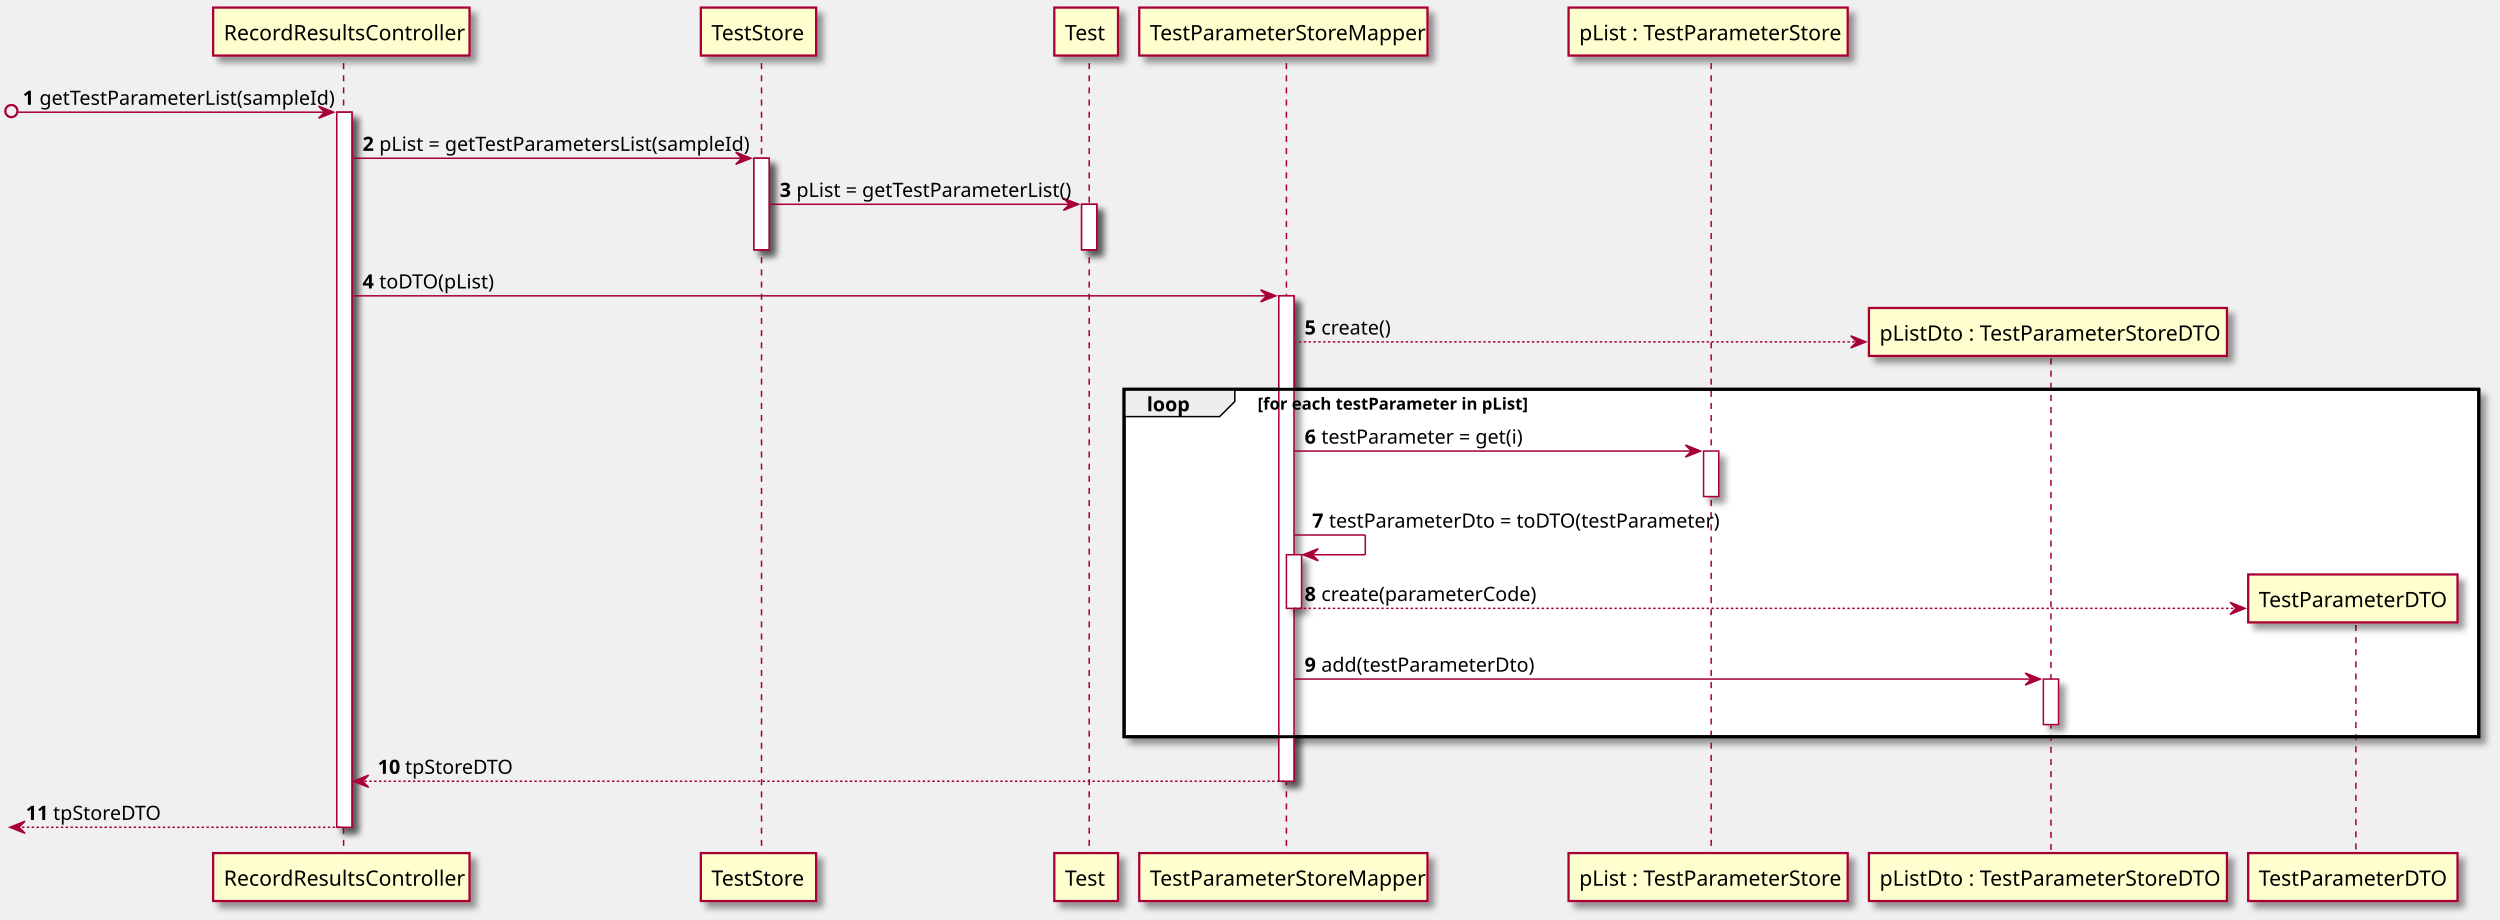
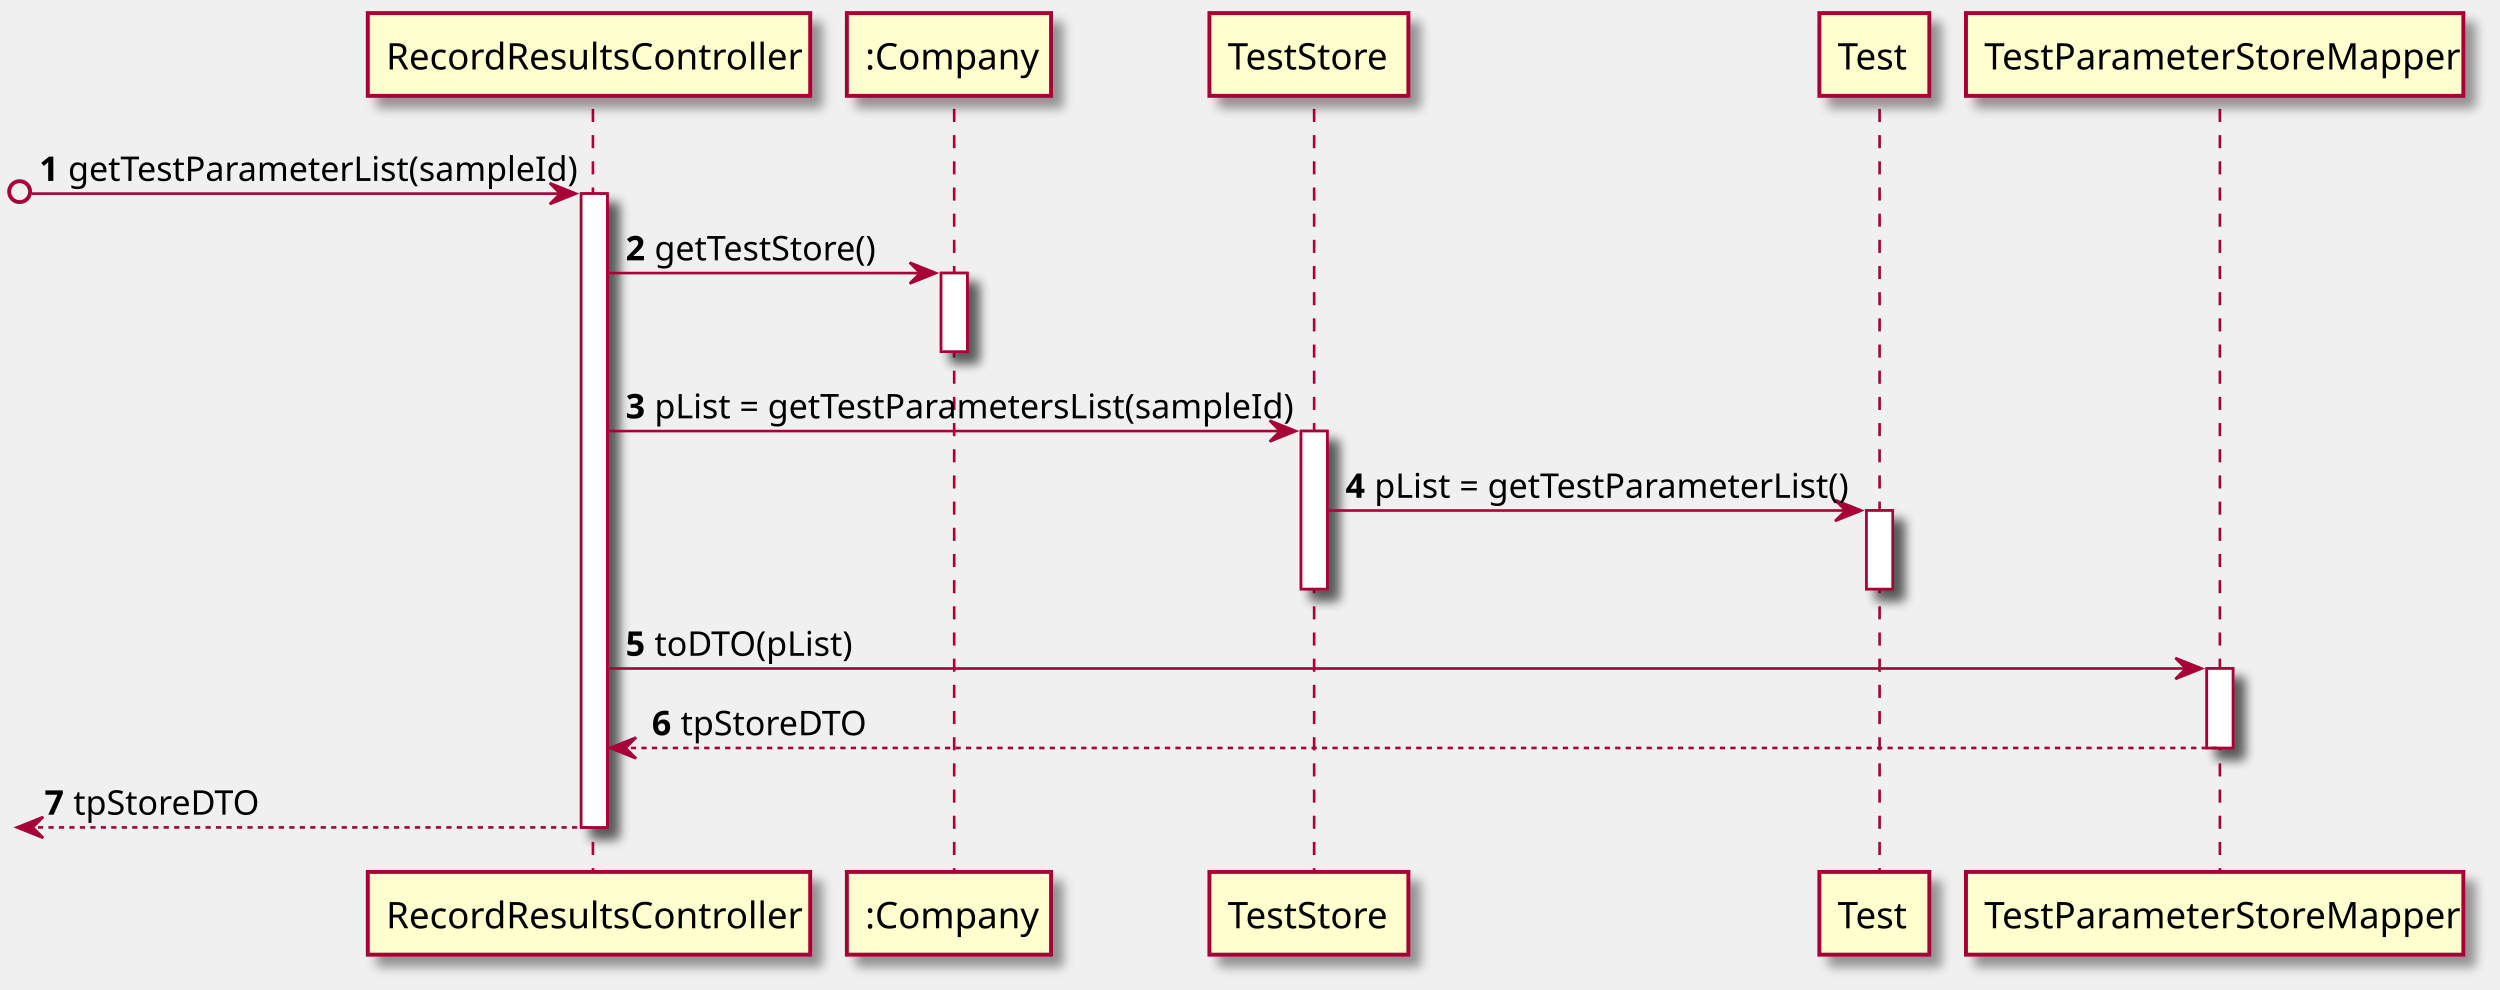
- <svg xmlns="http://www.w3.org/2000/svg" contentScriptType="application/ecmascript" contentStyleType="text/css" height="758.75px" preserveAspectRatio="none" style="width:2060px;height:758px;" version="1.1" viewBox="0 0 2060 758" width="2060px" zoomAndPan="magnify">
+ <svg xmlns="http://www.w3.org/2000/svg" contentScriptType="application/ecmascript" contentStyleType="text/css" height="378px" preserveAspectRatio="none" style="width:955px;height:378px;" version="1.1" viewBox="0 0 955 378" width="955px" zoomAndPan="magnify">
  <defs>
-     <filter height="300%" id="f1m4m0fppmfj7x" width="300%" x="-1" y="-1">
-       <feGaussianBlur result="blurOut" stdDeviation="2.5" />
+     <filter height="300%" id="f68fvhslfnpsh" width="300%" x="-1" y="-1">
+       <feGaussianBlur result="blurOut" stdDeviation="2.0" />
      <feColorMatrix in="blurOut" result="blurOut2" type="matrix" values="0 0 0 0 0 0 0 0 0 0 0 0 0 0 0 0 0 0 .4 0" />
-       <feOffset dx="5.0" dy="5.0" in="blurOut2" result="blurOut3" />
+       <feOffset dx="4.0" dy="4.0" in="blurOut2" result="blurOut3" />
      <feBlend in="SourceGraphic" in2="blurOut3" mode="normal" />
    </filter>
  </defs>
  <g>
-     <rect fill="#FFFFFF" filter="url(#f1m4m0fppmfj7x)" height="589.229" style="stroke:#A80036;stroke-width:1.25;" width="12.5" x="277.5" y="92.451" />
-     <rect fill="#FFFFFF" filter="url(#f1m4m0fppmfj7x)" height="75.439" style="stroke:#A80036;stroke-width:1.25;" width="12.5" x="621.25" y="130.391" />
-     <rect fill="#FFFFFF" filter="url(#f1m4m0fppmfj7x)" height="37.5" style="stroke:#A80036;stroke-width:1.25;" width="12.5" x="891.25" y="168.33" />
-     <rect fill="#FFFFFF" filter="url(#f1m4m0fppmfj7x)" height="399.971" style="stroke:#A80036;stroke-width:1.25;" width="12.5" x="1053.75" y="243.769" />
-     <rect fill="#FFFFFF" filter="url(#f1m4m0fppmfj7x)" height="44.19" style="stroke:#A80036;stroke-width:1.25;" width="12.5" x="1060" y="457.1" />
-     <rect fill="#FFFFFF" filter="url(#f1m4m0fppmfj7x)" height="37.5" style="stroke:#A80036;stroke-width:1.25;" width="12.5" x="1403.75" y="371.66" />
-     <rect fill="#FFFFFF" filter="url(#f1m4m0fppmfj7x)" height="37.5" style="stroke:#A80036;stroke-width:1.25;" width="12.5" x="1683.75" y="559.551" />
-     <rect fill="#FFFFFF" filter="url(#f1m4m0fppmfj7x)" height="286.269" style="stroke:#000000;stroke-width:2.5;" width="1116.25" x="926.25" y="320.781" />
-     <line style="stroke:#A80036;stroke-width:1.25;stroke-dasharray:5.0,5.0;" x1="283.125" x2="283.125" y1="52.012" y2="704.18" />
-     <line style="stroke:#A80036;stroke-width:1.25;stroke-dasharray:5.0,5.0;" x1="627.5" x2="627.5" y1="52.012" y2="704.18" />
-     <line style="stroke:#A80036;stroke-width:1.25;stroke-dasharray:5.0,5.0;" x1="897.5" x2="897.5" y1="52.012" y2="704.18" />
-     <line style="stroke:#A80036;stroke-width:1.25;stroke-dasharray:5.0,5.0;" x1="1060" x2="1060" y1="52.012" y2="704.18" />
-     <line style="stroke:#A80036;stroke-width:1.25;stroke-dasharray:5.0,5.0;" x1="1410" x2="1410" y1="52.012" y2="704.18" />
-     <line style="stroke:#A80036;stroke-width:1.25;stroke-dasharray:5.0,5.0;" x1="1690" x2="1690" y1="295.4" y2="704.18" />
-     <line style="stroke:#A80036;stroke-width:1.25;stroke-dasharray:5.0,5.0;" x1="1941.25" x2="1941.25" y1="514.981" y2="704.18" />
-     <rect fill="#FEFECE" filter="url(#f1m4m0fppmfj7x)" height="39.512" style="stroke:#A80036;stroke-width:1.875;" width="211.25" x="175.625" y="6.25" />
-     <text fill="#000000" font-family="sans-serif" font-size="17.5" lengthAdjust="spacing" textLength="193.75" x="184.375" y="33.166">RecordResultsController</text>
-     <rect fill="#FEFECE" filter="url(#f1m4m0fppmfj7x)" height="39.512" style="stroke:#A80036;stroke-width:1.875;" width="211.25" x="175.625" y="702.93" />
-     <text fill="#000000" font-family="sans-serif" font-size="17.5" lengthAdjust="spacing" textLength="193.75" x="184.375" y="729.846">RecordResultsController</text>
-     <rect fill="#FEFECE" filter="url(#f1m4m0fppmfj7x)" height="39.512" style="stroke:#A80036;stroke-width:1.875;" width="95" x="577.5" y="6.25" />
-     <text fill="#000000" font-family="sans-serif" font-size="17.5" lengthAdjust="spacing" textLength="77.5" x="586.25" y="33.166">TestStore</text>
-     <rect fill="#FEFECE" filter="url(#f1m4m0fppmfj7x)" height="39.512" style="stroke:#A80036;stroke-width:1.875;" width="95" x="577.5" y="702.93" />
-     <text fill="#000000" font-family="sans-serif" font-size="17.5" lengthAdjust="spacing" textLength="77.5" x="586.25" y="729.846">TestStore</text>
-     <rect fill="#FEFECE" filter="url(#f1m4m0fppmfj7x)" height="39.512" style="stroke:#A80036;stroke-width:1.875;" width="52.5" x="868.75" y="6.25" />
-     <text fill="#000000" font-family="sans-serif" font-size="17.5" lengthAdjust="spacing" textLength="35" x="877.5" y="33.166">Test</text>
-     <rect fill="#FEFECE" filter="url(#f1m4m0fppmfj7x)" height="39.512" style="stroke:#A80036;stroke-width:1.875;" width="52.5" x="868.75" y="702.93" />
-     <text fill="#000000" font-family="sans-serif" font-size="17.5" lengthAdjust="spacing" textLength="35" x="877.5" y="729.846">Test</text>
-     <rect fill="#FEFECE" filter="url(#f1m4m0fppmfj7x)" height="39.512" style="stroke:#A80036;stroke-width:1.875;" width="237.5" x="938.75" y="6.25" />
-     <text fill="#000000" font-family="sans-serif" font-size="17.5" lengthAdjust="spacing" textLength="220" x="947.5" y="33.166">TestParameterStoreMapper</text>
-     <rect fill="#FEFECE" filter="url(#f1m4m0fppmfj7x)" height="39.512" style="stroke:#A80036;stroke-width:1.875;" width="237.5" x="938.75" y="702.93" />
-     <text fill="#000000" font-family="sans-serif" font-size="17.5" lengthAdjust="spacing" textLength="220" x="947.5" y="729.846">TestParameterStoreMapper</text>
-     <rect fill="#FEFECE" filter="url(#f1m4m0fppmfj7x)" height="39.512" style="stroke:#A80036;stroke-width:1.875;" width="230" x="1292.5" y="6.25" />
-     <text fill="#000000" font-family="sans-serif" font-size="17.5" lengthAdjust="spacing" textLength="212.5" x="1301.25" y="33.166">pList : TestParameterStore</text>
-     <rect fill="#FEFECE" filter="url(#f1m4m0fppmfj7x)" height="39.512" style="stroke:#A80036;stroke-width:1.875;" width="230" x="1292.5" y="702.93" />
-     <text fill="#000000" font-family="sans-serif" font-size="17.5" lengthAdjust="spacing" textLength="212.5" x="1301.25" y="729.846">pList : TestParameterStore</text>
-     <rect fill="#FEFECE" filter="url(#f1m4m0fppmfj7x)" height="39.512" style="stroke:#A80036;stroke-width:1.875;" width="295" x="1540" y="702.93" />
-     <text fill="#000000" font-family="sans-serif" font-size="17.5" lengthAdjust="spacing" textLength="277.5" x="1548.75" y="729.846">pListDto : TestParameterStoreDTO</text>
-     <rect fill="#FEFECE" filter="url(#f1m4m0fppmfj7x)" height="39.512" style="stroke:#A80036;stroke-width:1.875;" width="172.5" x="1852.5" y="702.93" />
-     <text fill="#000000" font-family="sans-serif" font-size="17.5" lengthAdjust="spacing" textLength="155" x="1861.25" y="729.846">TestParameterDTO</text>
-     <rect fill="#FFFFFF" filter="url(#f1m4m0fppmfj7x)" height="589.229" style="stroke:#A80036;stroke-width:1.25;" width="12.5" x="277.5" y="92.451" />
-     <rect fill="#FFFFFF" filter="url(#f1m4m0fppmfj7x)" height="75.439" style="stroke:#A80036;stroke-width:1.25;" width="12.5" x="621.25" y="130.391" />
-     <rect fill="#FFFFFF" filter="url(#f1m4m0fppmfj7x)" height="37.5" style="stroke:#A80036;stroke-width:1.25;" width="12.5" x="891.25" y="168.33" />
-     <rect fill="#FFFFFF" filter="url(#f1m4m0fppmfj7x)" height="399.971" style="stroke:#A80036;stroke-width:1.25;" width="12.5" x="1053.75" y="243.769" />
-     <rect fill="#FFFFFF" filter="url(#f1m4m0fppmfj7x)" height="44.19" style="stroke:#A80036;stroke-width:1.25;" width="12.5" x="1060" y="457.1" />
-     <rect fill="#FFFFFF" filter="url(#f1m4m0fppmfj7x)" height="37.5" style="stroke:#A80036;stroke-width:1.25;" width="12.5" x="1403.75" y="371.66" />
-     <rect fill="#FFFFFF" filter="url(#f1m4m0fppmfj7x)" height="37.5" style="stroke:#A80036;stroke-width:1.25;" width="12.5" x="1683.75" y="559.551" />
-     <ellipse cx="9.375" cy="91.514" rx="5" ry="5" style="stroke:#A80036;stroke-width:1.875;fill:none;" />
-     <polygon fill="#A80036" points="262.5,87.451,275,92.451,262.5,97.451,267.5,92.451" style="stroke:#A80036;stroke-width:1.25;" />
-     <line style="stroke:#A80036;stroke-width:1.25;" x1="15" x2="270" y1="92.451" y2="92.451" />
-     <text fill="#000000" font-family="sans-serif" font-size="16.25" font-weight="bold" lengthAdjust="spacing" textLength="8.75" x="18.75" y="86.381">1</text>
-     <text fill="#000000" font-family="sans-serif" font-size="16.25" lengthAdjust="spacing" textLength="230" x="32.5" y="86.381">getTestParameterList(sampleId)</text>
-     <polygon fill="#A80036" points="606.25,125.391,618.75,130.391,606.25,135.391,611.25,130.391" style="stroke:#A80036;stroke-width:1.25;" />
-     <line style="stroke:#A80036;stroke-width:1.25;" x1="290" x2="613.75" y1="130.391" y2="130.391" />
-     <text fill="#000000" font-family="sans-serif" font-size="16.25" font-weight="bold" lengthAdjust="spacing" textLength="8.75" x="298.75" y="124.32">2</text>
-     <text fill="#000000" font-family="sans-serif" font-size="16.25" lengthAdjust="spacing" textLength="293.75" x="312.5" y="124.32">pList = getTestParametersList(sampleId)</text>
-     <polygon fill="#A80036" points="876.25,163.33,888.75,168.33,876.25,173.33,881.25,168.33" style="stroke:#A80036;stroke-width:1.25;" />
-     <line style="stroke:#A80036;stroke-width:1.25;" x1="633.75" x2="883.75" y1="168.33" y2="168.33" />
-     <text fill="#000000" font-family="sans-serif" font-size="16.25" font-weight="bold" lengthAdjust="spacing" textLength="8.75" x="642.5" y="162.26">3</text>
-     <text fill="#000000" font-family="sans-serif" font-size="16.25" lengthAdjust="spacing" textLength="220" x="656.25" y="162.26">pList = getTestParameterList()</text>
-     <polygon fill="#A80036" points="1038.75,238.769,1051.25,243.769,1038.75,248.769,1043.75,243.769" style="stroke:#A80036;stroke-width:1.25;" />
-     <line style="stroke:#A80036;stroke-width:1.25;" x1="290" x2="1046.25" y1="243.769" y2="243.769" />
-     <text fill="#000000" font-family="sans-serif" font-size="16.25" font-weight="bold" lengthAdjust="spacing" textLength="8.75" x="298.75" y="237.699">4</text>
-     <text fill="#000000" font-family="sans-serif" font-size="16.25" lengthAdjust="spacing" textLength="91.25" x="312.5" y="237.699">toDTO(pList)</text>
-     <polygon fill="#A80036" points="1525,276.709,1537.5,281.709,1525,286.709,1530,281.709" style="stroke:#A80036;stroke-width:1.25;" />
-     <line style="stroke:#A80036;stroke-width:1.25;stroke-dasharray:2.0,2.0;" x1="1066.25" x2="1532.5" y1="281.709" y2="281.709" />
-     <text fill="#000000" font-family="sans-serif" font-size="16.25" font-weight="bold" lengthAdjust="spacing" textLength="8.75" x="1075" y="275.638">5</text>
-     <text fill="#000000" font-family="sans-serif" font-size="16.25" lengthAdjust="spacing" textLength="55" x="1088.75" y="275.638">create()</text>
-     <rect fill="#FEFECE" filter="url(#f1m4m0fppmfj7x)" height="39.512" style="stroke:#A80036;stroke-width:1.875;" width="295" x="1540" y="253.769" />
-     <text fill="#000000" font-family="sans-serif" font-size="17.5" lengthAdjust="spacing" textLength="277.5" x="1548.75" y="280.686">pListDto : TestParameterStoreDTO</text>
-     <path d="M926.25,320.781 L1017.5,320.781 L1017.5,330.781 L1005,343.281 L926.25,343.281 L926.25,320.781 " fill="#EEEEEE" style="stroke:#000000;stroke-width:1.25;" />
-     <rect fill="none" height="286.269" style="stroke:#000000;stroke-width:2.5;" width="1116.25" x="926.25" y="320.781" />
-     <text fill="#000000" font-family="sans-serif" font-size="16.25" font-weight="bold" lengthAdjust="spacing" textLength="35" x="945" y="338.9">loop</text>
-     <text fill="#000000" font-family="sans-serif" font-size="13.75" font-weight="bold" lengthAdjust="spacing" textLength="225" x="1036.25" y="337.555">[for each testParameter in pList]</text>
-     <polygon fill="#A80036" points="1388.75,366.66,1401.25,371.66,1388.75,376.66,1393.75,371.66" style="stroke:#A80036;stroke-width:1.25;" />
-     <line style="stroke:#A80036;stroke-width:1.25;" x1="1066.25" x2="1396.25" y1="371.66" y2="371.66" />
-     <text fill="#000000" font-family="sans-serif" font-size="16.25" font-weight="bold" lengthAdjust="spacing" textLength="8.75" x="1075" y="365.59">6</text>
-     <text fill="#000000" font-family="sans-serif" font-size="16.25" lengthAdjust="spacing" textLength="158.75" x="1088.75" y="365.59">testParameter = get(i)</text>
-     <line style="stroke:#A80036;stroke-width:1.25;" x1="1066.25" x2="1125" y1="440.85" y2="440.85" />
-     <line style="stroke:#A80036;stroke-width:1.25;" x1="1125" x2="1125" y1="440.85" y2="457.1" />
-     <line style="stroke:#A80036;stroke-width:1.25;" x1="1073.75" x2="1125" y1="457.1" y2="457.1" />
-     <polygon fill="#A80036" points="1086.25,452.1,1073.75,457.1,1086.25,462.1,1081.25,457.1" style="stroke:#A80036;stroke-width:1.25;" />
-     <text fill="#000000" font-family="sans-serif" font-size="16.25" font-weight="bold" lengthAdjust="spacing" textLength="8.75" x="1081.25" y="434.779">7</text>
-     <text fill="#000000" font-family="sans-serif" font-size="16.25" lengthAdjust="spacing" textLength="306.25" x="1095" y="434.779">testParameterDto = toDTO(testParameter)</text>
-     <polygon fill="#A80036" points="1837.5,496.289,1850,501.289,1837.5,506.289,1842.5,501.289" style="stroke:#A80036;stroke-width:1.25;" />
-     <line style="stroke:#A80036;stroke-width:1.25;stroke-dasharray:2.0,2.0;" x1="1066.25" x2="1845" y1="501.289" y2="501.289" />
-     <text fill="#000000" font-family="sans-serif" font-size="16.25" font-weight="bold" lengthAdjust="spacing" textLength="8.75" x="1075" y="495.219">8</text>
-     <text fill="#000000" font-family="sans-serif" font-size="16.25" lengthAdjust="spacing" textLength="165" x="1088.75" y="495.219">create(parameterCode)</text>
-     <rect fill="#FEFECE" filter="url(#f1m4m0fppmfj7x)" height="39.512" style="stroke:#A80036;stroke-width:1.875;" width="172.5" x="1852.5" y="473.35" />
-     <text fill="#000000" font-family="sans-serif" font-size="17.5" lengthAdjust="spacing" textLength="155" x="1861.25" y="500.266">TestParameterDTO</text>
-     <polygon fill="#A80036" points="1668.75,554.551,1681.25,559.551,1668.75,564.551,1673.75,559.551" style="stroke:#A80036;stroke-width:1.25;" />
-     <line style="stroke:#A80036;stroke-width:1.25;" x1="1066.25" x2="1676.25" y1="559.551" y2="559.551" />
-     <text fill="#000000" font-family="sans-serif" font-size="16.25" font-weight="bold" lengthAdjust="spacing" textLength="8.75" x="1075" y="553.48">9</text>
-     <text fill="#000000" font-family="sans-serif" font-size="16.25" lengthAdjust="spacing" textLength="163.75" x="1088.75" y="553.48">add(testParameterDto)</text>
-     <polygon fill="#A80036" points="303.75,638.74,291.25,643.74,303.75,648.74,298.75,643.74" style="stroke:#A80036;stroke-width:1.25;" />
-     <line style="stroke:#A80036;stroke-width:1.25;stroke-dasharray:2.0,2.0;" x1="296.25" x2="1058.75" y1="643.74" y2="643.74" />
-     <text fill="#000000" font-family="sans-serif" font-size="16.25" font-weight="bold" lengthAdjust="spacing" textLength="17.5" x="311.25" y="637.67">10</text>
-     <text fill="#000000" font-family="sans-serif" font-size="16.25" lengthAdjust="spacing" textLength="85" x="333.75" y="637.67">tpStoreDTO</text>
-     <polygon fill="#A80036" points="20.625,676.68,8.125,681.68,20.625,686.68,15.625,681.68" style="stroke:#A80036;stroke-width:1.25;" />
-     <line style="stroke:#A80036;stroke-width:1.25;stroke-dasharray:2.0,2.0;" x1="18.125" x2="282.5" y1="681.68" y2="681.68" />
-     <text fill="#000000" font-family="sans-serif" font-size="16.25" font-weight="bold" lengthAdjust="spacing" textLength="17.5" x="21.25" y="675.609">11</text>
-     <text fill="#000000" font-family="sans-serif" font-size="16.25" lengthAdjust="spacing" textLength="85" x="43.75" y="675.609">tpStoreDTO</text>
+     <rect fill="#FFFFFF" filter="url(#f68fvhslfnpsh)" height="242.109" style="stroke:#A80036;stroke-width:1.0;" width="10" x="222" y="73.961" />
+     <rect fill="#FFFFFF" filter="url(#f68fvhslfnpsh)" height="30" style="stroke:#A80036;stroke-width:1.0;" width="10" x="359.5" y="104.312" />
+     <rect fill="#FFFFFF" filter="url(#f68fvhslfnpsh)" height="60.352" style="stroke:#A80036;stroke-width:1.0;" width="10" x="497" y="164.664" />
+     <rect fill="#FFFFFF" filter="url(#f68fvhslfnpsh)" height="30" style="stroke:#A80036;stroke-width:1.0;" width="10" x="713" y="195.016" />
+     <rect fill="#FFFFFF" filter="url(#f68fvhslfnpsh)" height="30.352" style="stroke:#A80036;stroke-width:1.0;" width="10" x="843" y="255.367" />
+     <line style="stroke:#A80036;stroke-width:1.0;stroke-dasharray:5.0,5.0;" x1="226.5" x2="226.5" y1="41.609" y2="334.07" />
+     <line style="stroke:#A80036;stroke-width:1.0;stroke-dasharray:5.0,5.0;" x1="364.5" x2="364.5" y1="41.609" y2="334.07" />
+     <line style="stroke:#A80036;stroke-width:1.0;stroke-dasharray:5.0,5.0;" x1="502" x2="502" y1="41.609" y2="334.07" />
+     <line style="stroke:#A80036;stroke-width:1.0;stroke-dasharray:5.0,5.0;" x1="718" x2="718" y1="41.609" y2="334.07" />
+     <line style="stroke:#A80036;stroke-width:1.0;stroke-dasharray:5.0,5.0;" x1="848" x2="848" y1="41.609" y2="334.07" />
+     <rect fill="#FEFECE" filter="url(#f68fvhslfnpsh)" height="31.609" style="stroke:#A80036;stroke-width:1.5;" width="169" x="140.5" y="5" />
+     <text fill="#000000" font-family="sans-serif" font-size="14" lengthAdjust="spacing" textLength="155" x="147.5" y="26.533">RecordResultsController</text>
+     <rect fill="#FEFECE" filter="url(#f68fvhslfnpsh)" height="31.609" style="stroke:#A80036;stroke-width:1.5;" width="169" x="140.5" y="333.07" />
+     <text fill="#000000" font-family="sans-serif" font-size="14" lengthAdjust="spacing" textLength="155" x="147.5" y="354.603">RecordResultsController</text>
+     <rect fill="#FEFECE" filter="url(#f68fvhslfnpsh)" height="31.609" style="stroke:#A80036;stroke-width:1.5;" width="78" x="323.5" y="5" />
+     <text fill="#000000" font-family="sans-serif" font-size="14" lengthAdjust="spacing" textLength="64" x="330.5" y="26.533">:Company</text>
+     <rect fill="#FEFECE" filter="url(#f68fvhslfnpsh)" height="31.609" style="stroke:#A80036;stroke-width:1.5;" width="78" x="323.5" y="333.07" />
+     <text fill="#000000" font-family="sans-serif" font-size="14" lengthAdjust="spacing" textLength="64" x="330.5" y="354.603">:Company</text>
+     <rect fill="#FEFECE" filter="url(#f68fvhslfnpsh)" height="31.609" style="stroke:#A80036;stroke-width:1.5;" width="76" x="462" y="5" />
+     <text fill="#000000" font-family="sans-serif" font-size="14" lengthAdjust="spacing" textLength="62" x="469" y="26.533">TestStore</text>
+     <rect fill="#FEFECE" filter="url(#f68fvhslfnpsh)" height="31.609" style="stroke:#A80036;stroke-width:1.5;" width="76" x="462" y="333.07" />
+     <text fill="#000000" font-family="sans-serif" font-size="14" lengthAdjust="spacing" textLength="62" x="469" y="354.603">TestStore</text>
+     <rect fill="#FEFECE" filter="url(#f68fvhslfnpsh)" height="31.609" style="stroke:#A80036;stroke-width:1.5;" width="42" x="695" y="5" />
+     <text fill="#000000" font-family="sans-serif" font-size="14" lengthAdjust="spacing" textLength="28" x="702" y="26.533">Test</text>
+     <rect fill="#FEFECE" filter="url(#f68fvhslfnpsh)" height="31.609" style="stroke:#A80036;stroke-width:1.5;" width="42" x="695" y="333.07" />
+     <text fill="#000000" font-family="sans-serif" font-size="14" lengthAdjust="spacing" textLength="28" x="702" y="354.603">Test</text>
+     <rect fill="#FEFECE" filter="url(#f68fvhslfnpsh)" height="31.609" style="stroke:#A80036;stroke-width:1.5;" width="190" x="751" y="5" />
+     <text fill="#000000" font-family="sans-serif" font-size="14" lengthAdjust="spacing" textLength="176" x="758" y="26.533">TestParameterStoreMapper</text>
+     <rect fill="#FEFECE" filter="url(#f68fvhslfnpsh)" height="31.609" style="stroke:#A80036;stroke-width:1.5;" width="190" x="751" y="333.07" />
+     <text fill="#000000" font-family="sans-serif" font-size="14" lengthAdjust="spacing" textLength="176" x="758" y="354.603">TestParameterStoreMapper</text>
+     <rect fill="#FFFFFF" filter="url(#f68fvhslfnpsh)" height="242.109" style="stroke:#A80036;stroke-width:1.0;" width="10" x="222" y="73.961" />
+     <rect fill="#FFFFFF" filter="url(#f68fvhslfnpsh)" height="30" style="stroke:#A80036;stroke-width:1.0;" width="10" x="359.5" y="104.312" />
+     <rect fill="#FFFFFF" filter="url(#f68fvhslfnpsh)" height="60.352" style="stroke:#A80036;stroke-width:1.0;" width="10" x="497" y="164.664" />
+     <rect fill="#FFFFFF" filter="url(#f68fvhslfnpsh)" height="30" style="stroke:#A80036;stroke-width:1.0;" width="10" x="713" y="195.016" />
+     <rect fill="#FFFFFF" filter="url(#f68fvhslfnpsh)" height="30.352" style="stroke:#A80036;stroke-width:1.0;" width="10" x="843" y="255.367" />
+     <ellipse cx="7.5" cy="73.211" rx="4" ry="4" style="stroke:#A80036;stroke-width:1.5;fill:none;" />
+     <polygon fill="#A80036" points="210,69.961,220,73.961,210,77.961,214,73.961" style="stroke:#A80036;stroke-width:1.0;" />
+     <line style="stroke:#A80036;stroke-width:1.0;" x1="12" x2="216" y1="73.961" y2="73.961" />
+     <text fill="#000000" font-family="sans-serif" font-size="13" font-weight="bold" lengthAdjust="spacing" textLength="7" x="15" y="69.105">1</text>
+     <text fill="#000000" font-family="sans-serif" font-size="13" lengthAdjust="spacing" textLength="184" x="26" y="69.105">getTestParameterList(sampleId)</text>
+     <polygon fill="#A80036" points="347.5,100.312,357.5,104.312,347.5,108.312,351.5,104.312" style="stroke:#A80036;stroke-width:1.0;" />
+     <line style="stroke:#A80036;stroke-width:1.0;" x1="232" x2="353.5" y1="104.312" y2="104.312" />
+     <text fill="#000000" font-family="sans-serif" font-size="13" font-weight="bold" lengthAdjust="spacing" textLength="7" x="239" y="99.456">2</text>
+     <text fill="#000000" font-family="sans-serif" font-size="13" lengthAdjust="spacing" textLength="82" x="250" y="99.456">getTestStore()</text>
+     <polygon fill="#A80036" points="485,160.664,495,164.664,485,168.664,489,164.664" style="stroke:#A80036;stroke-width:1.0;" />
+     <line style="stroke:#A80036;stroke-width:1.0;" x1="232" x2="491" y1="164.664" y2="164.664" />
+     <text fill="#000000" font-family="sans-serif" font-size="13" font-weight="bold" lengthAdjust="spacing" textLength="7" x="239" y="159.808">3</text>
+     <text fill="#000000" font-family="sans-serif" font-size="13" lengthAdjust="spacing" textLength="235" x="250" y="159.808">pList = getTestParametersList(sampleId)</text>
+     <polygon fill="#A80036" points="701,191.016,711,195.016,701,199.016,705,195.016" style="stroke:#A80036;stroke-width:1.0;" />
+     <line style="stroke:#A80036;stroke-width:1.0;" x1="507" x2="707" y1="195.016" y2="195.016" />
+     <text fill="#000000" font-family="sans-serif" font-size="13" font-weight="bold" lengthAdjust="spacing" textLength="7" x="514" y="190.159">4</text>
+     <text fill="#000000" font-family="sans-serif" font-size="13" lengthAdjust="spacing" textLength="176" x="525" y="190.159">pList = getTestParameterList()</text>
+     <polygon fill="#A80036" points="831,251.367,841,255.367,831,259.367,835,255.367" style="stroke:#A80036;stroke-width:1.0;" />
+     <line style="stroke:#A80036;stroke-width:1.0;" x1="232" x2="837" y1="255.367" y2="255.367" />
+     <text fill="#000000" font-family="sans-serif" font-size="13" font-weight="bold" lengthAdjust="spacing" textLength="7" x="239" y="250.511">5</text>
+     <text fill="#000000" font-family="sans-serif" font-size="13" lengthAdjust="spacing" textLength="73" x="250" y="250.511">toDTO(pList)</text>
+     <polygon fill="#A80036" points="243,281.719,233,285.719,243,289.719,239,285.719" style="stroke:#A80036;stroke-width:1.0;" />
+     <line style="stroke:#A80036;stroke-width:1.0;stroke-dasharray:2.0,2.0;" x1="237" x2="847" y1="285.719" y2="285.719" />
+     <text fill="#000000" font-family="sans-serif" font-size="13" font-weight="bold" lengthAdjust="spacing" textLength="7" x="249" y="280.862">6</text>
+     <text fill="#000000" font-family="sans-serif" font-size="13" lengthAdjust="spacing" textLength="68" x="260" y="280.862">tpStoreDTO</text>
+     <polygon fill="#A80036" points="16.5,312.07,6.5,316.07,16.5,320.07,12.5,316.07" style="stroke:#A80036;stroke-width:1.0;" />
+     <line style="stroke:#A80036;stroke-width:1.0;stroke-dasharray:2.0,2.0;" x1="14.5" x2="226" y1="316.07" y2="316.07" />
+     <text fill="#000000" font-family="sans-serif" font-size="13" font-weight="bold" lengthAdjust="spacing" textLength="7" x="17" y="311.214">7</text>
+     <text fill="#000000" font-family="sans-serif" font-size="13" lengthAdjust="spacing" textLength="68" x="28" y="311.214">tpStoreDTO</text>
  </g>
</svg>
